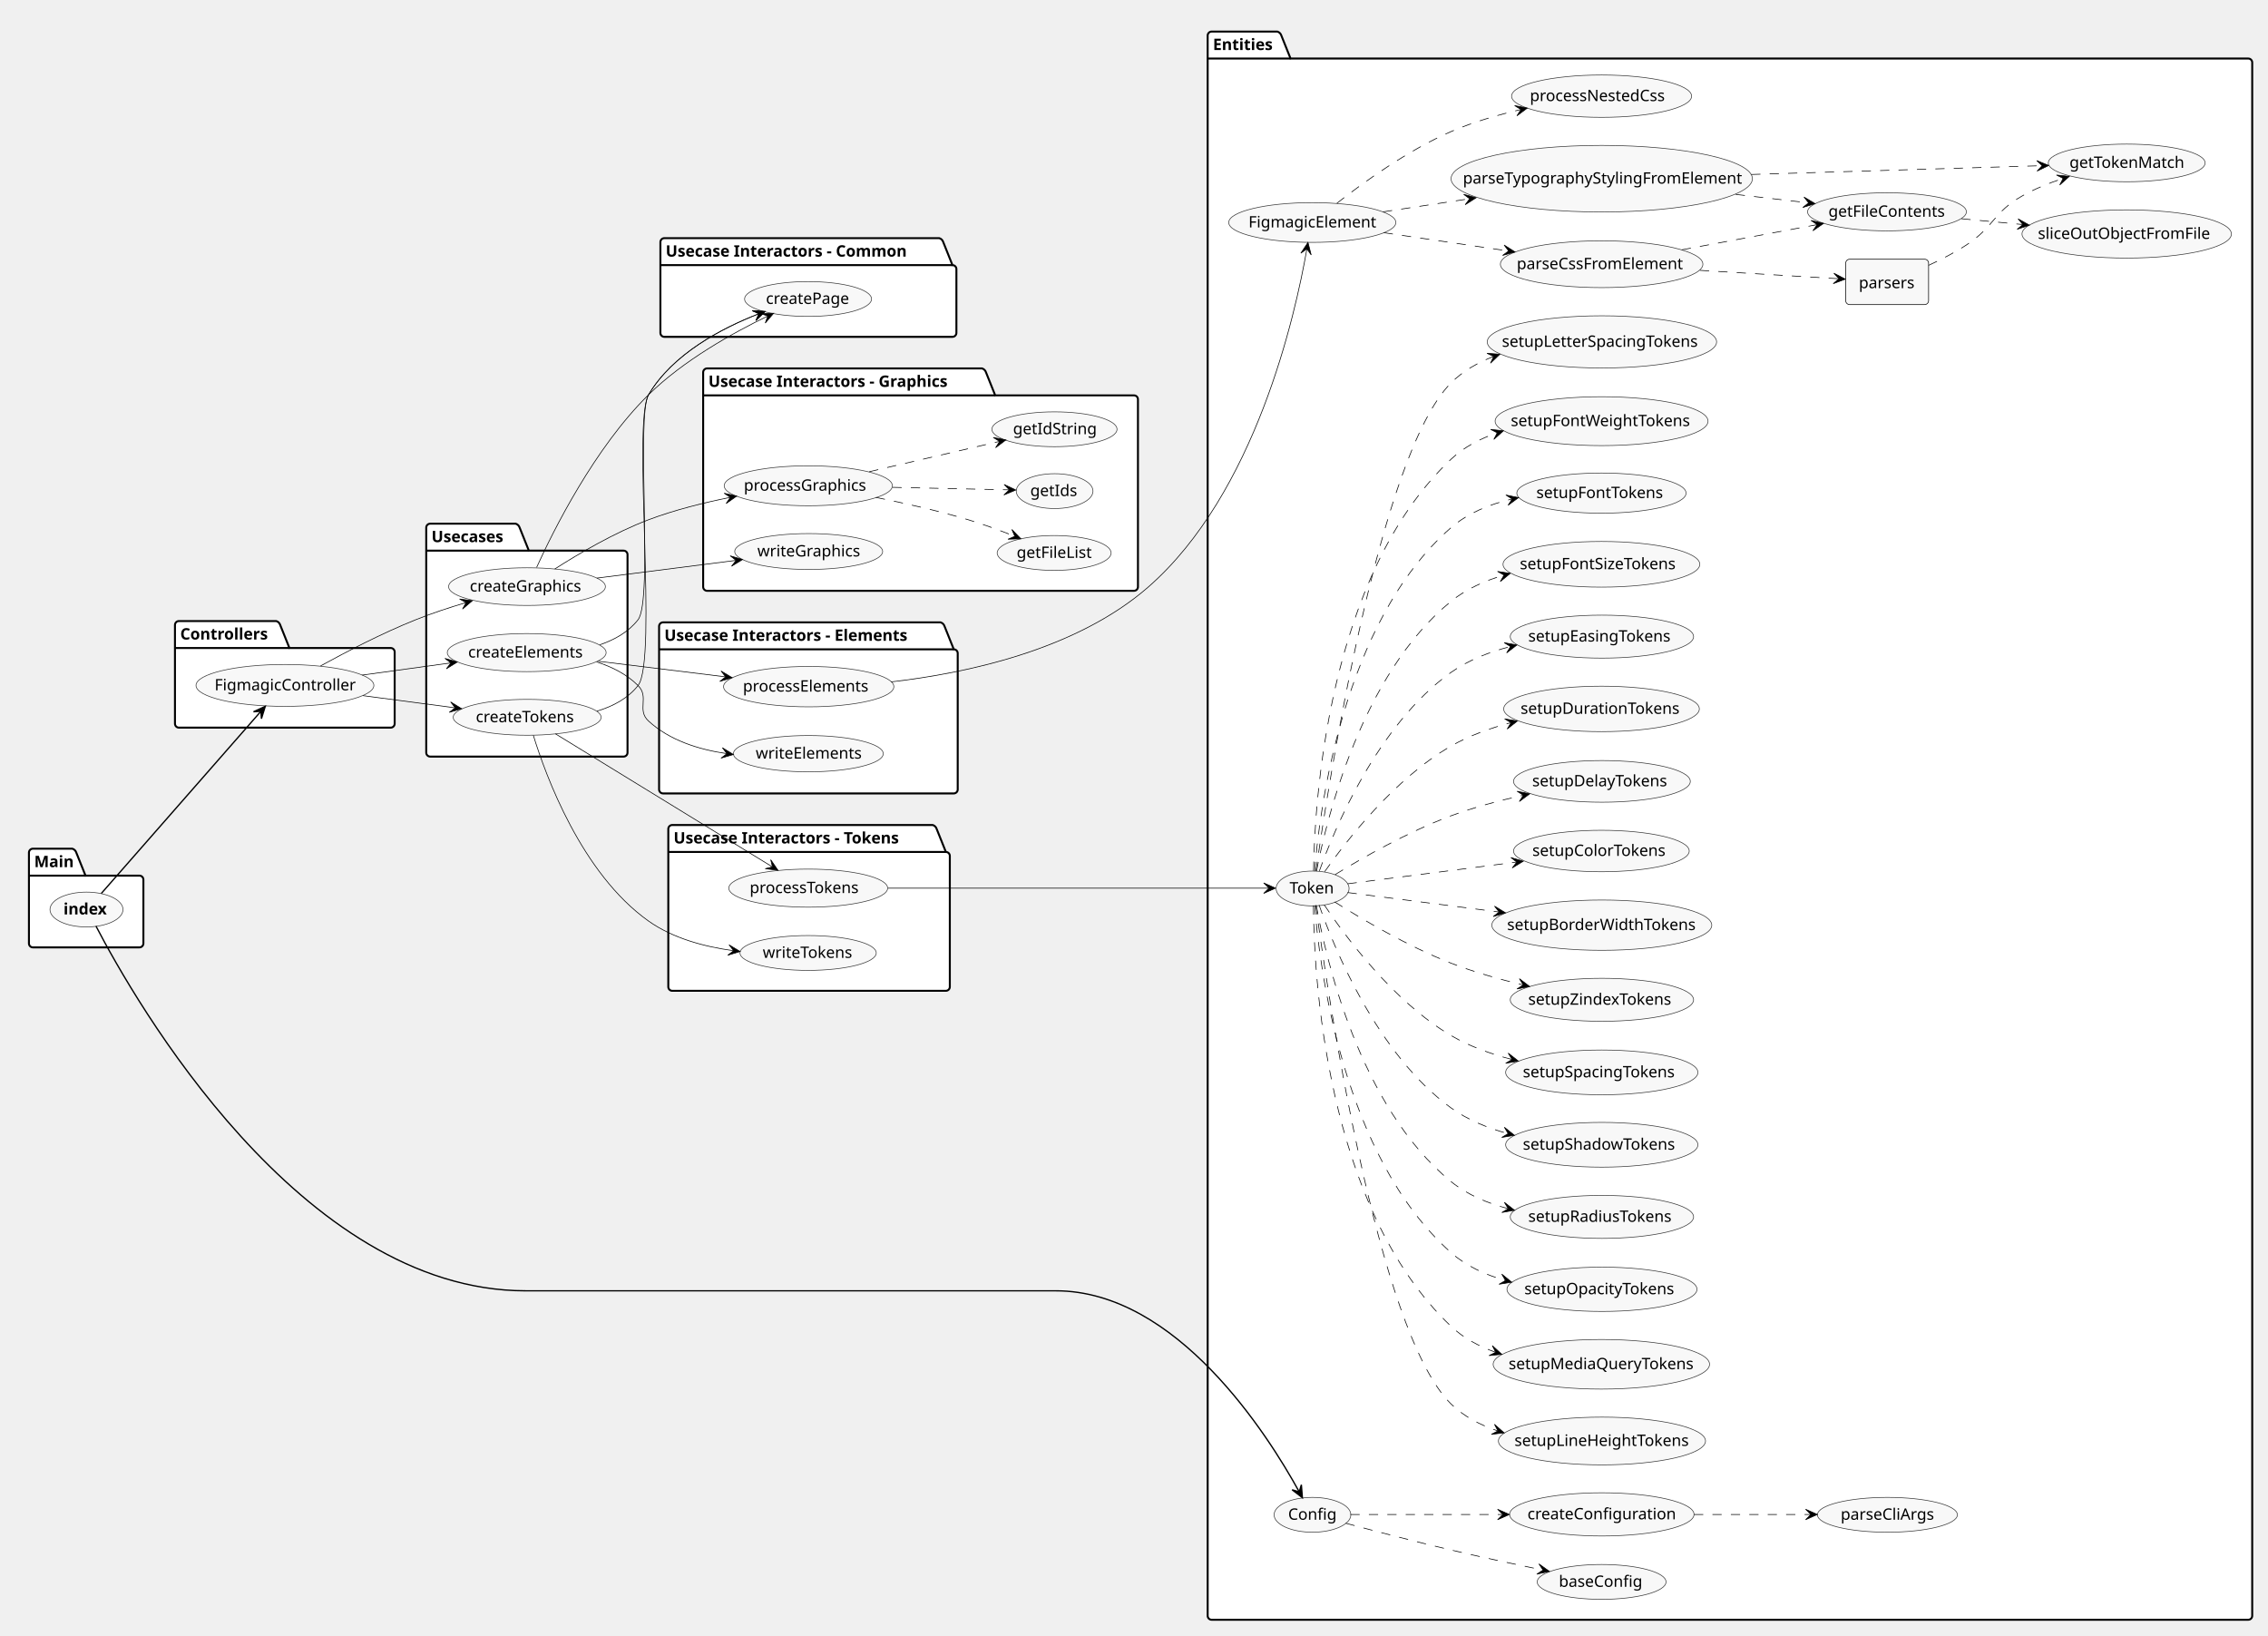
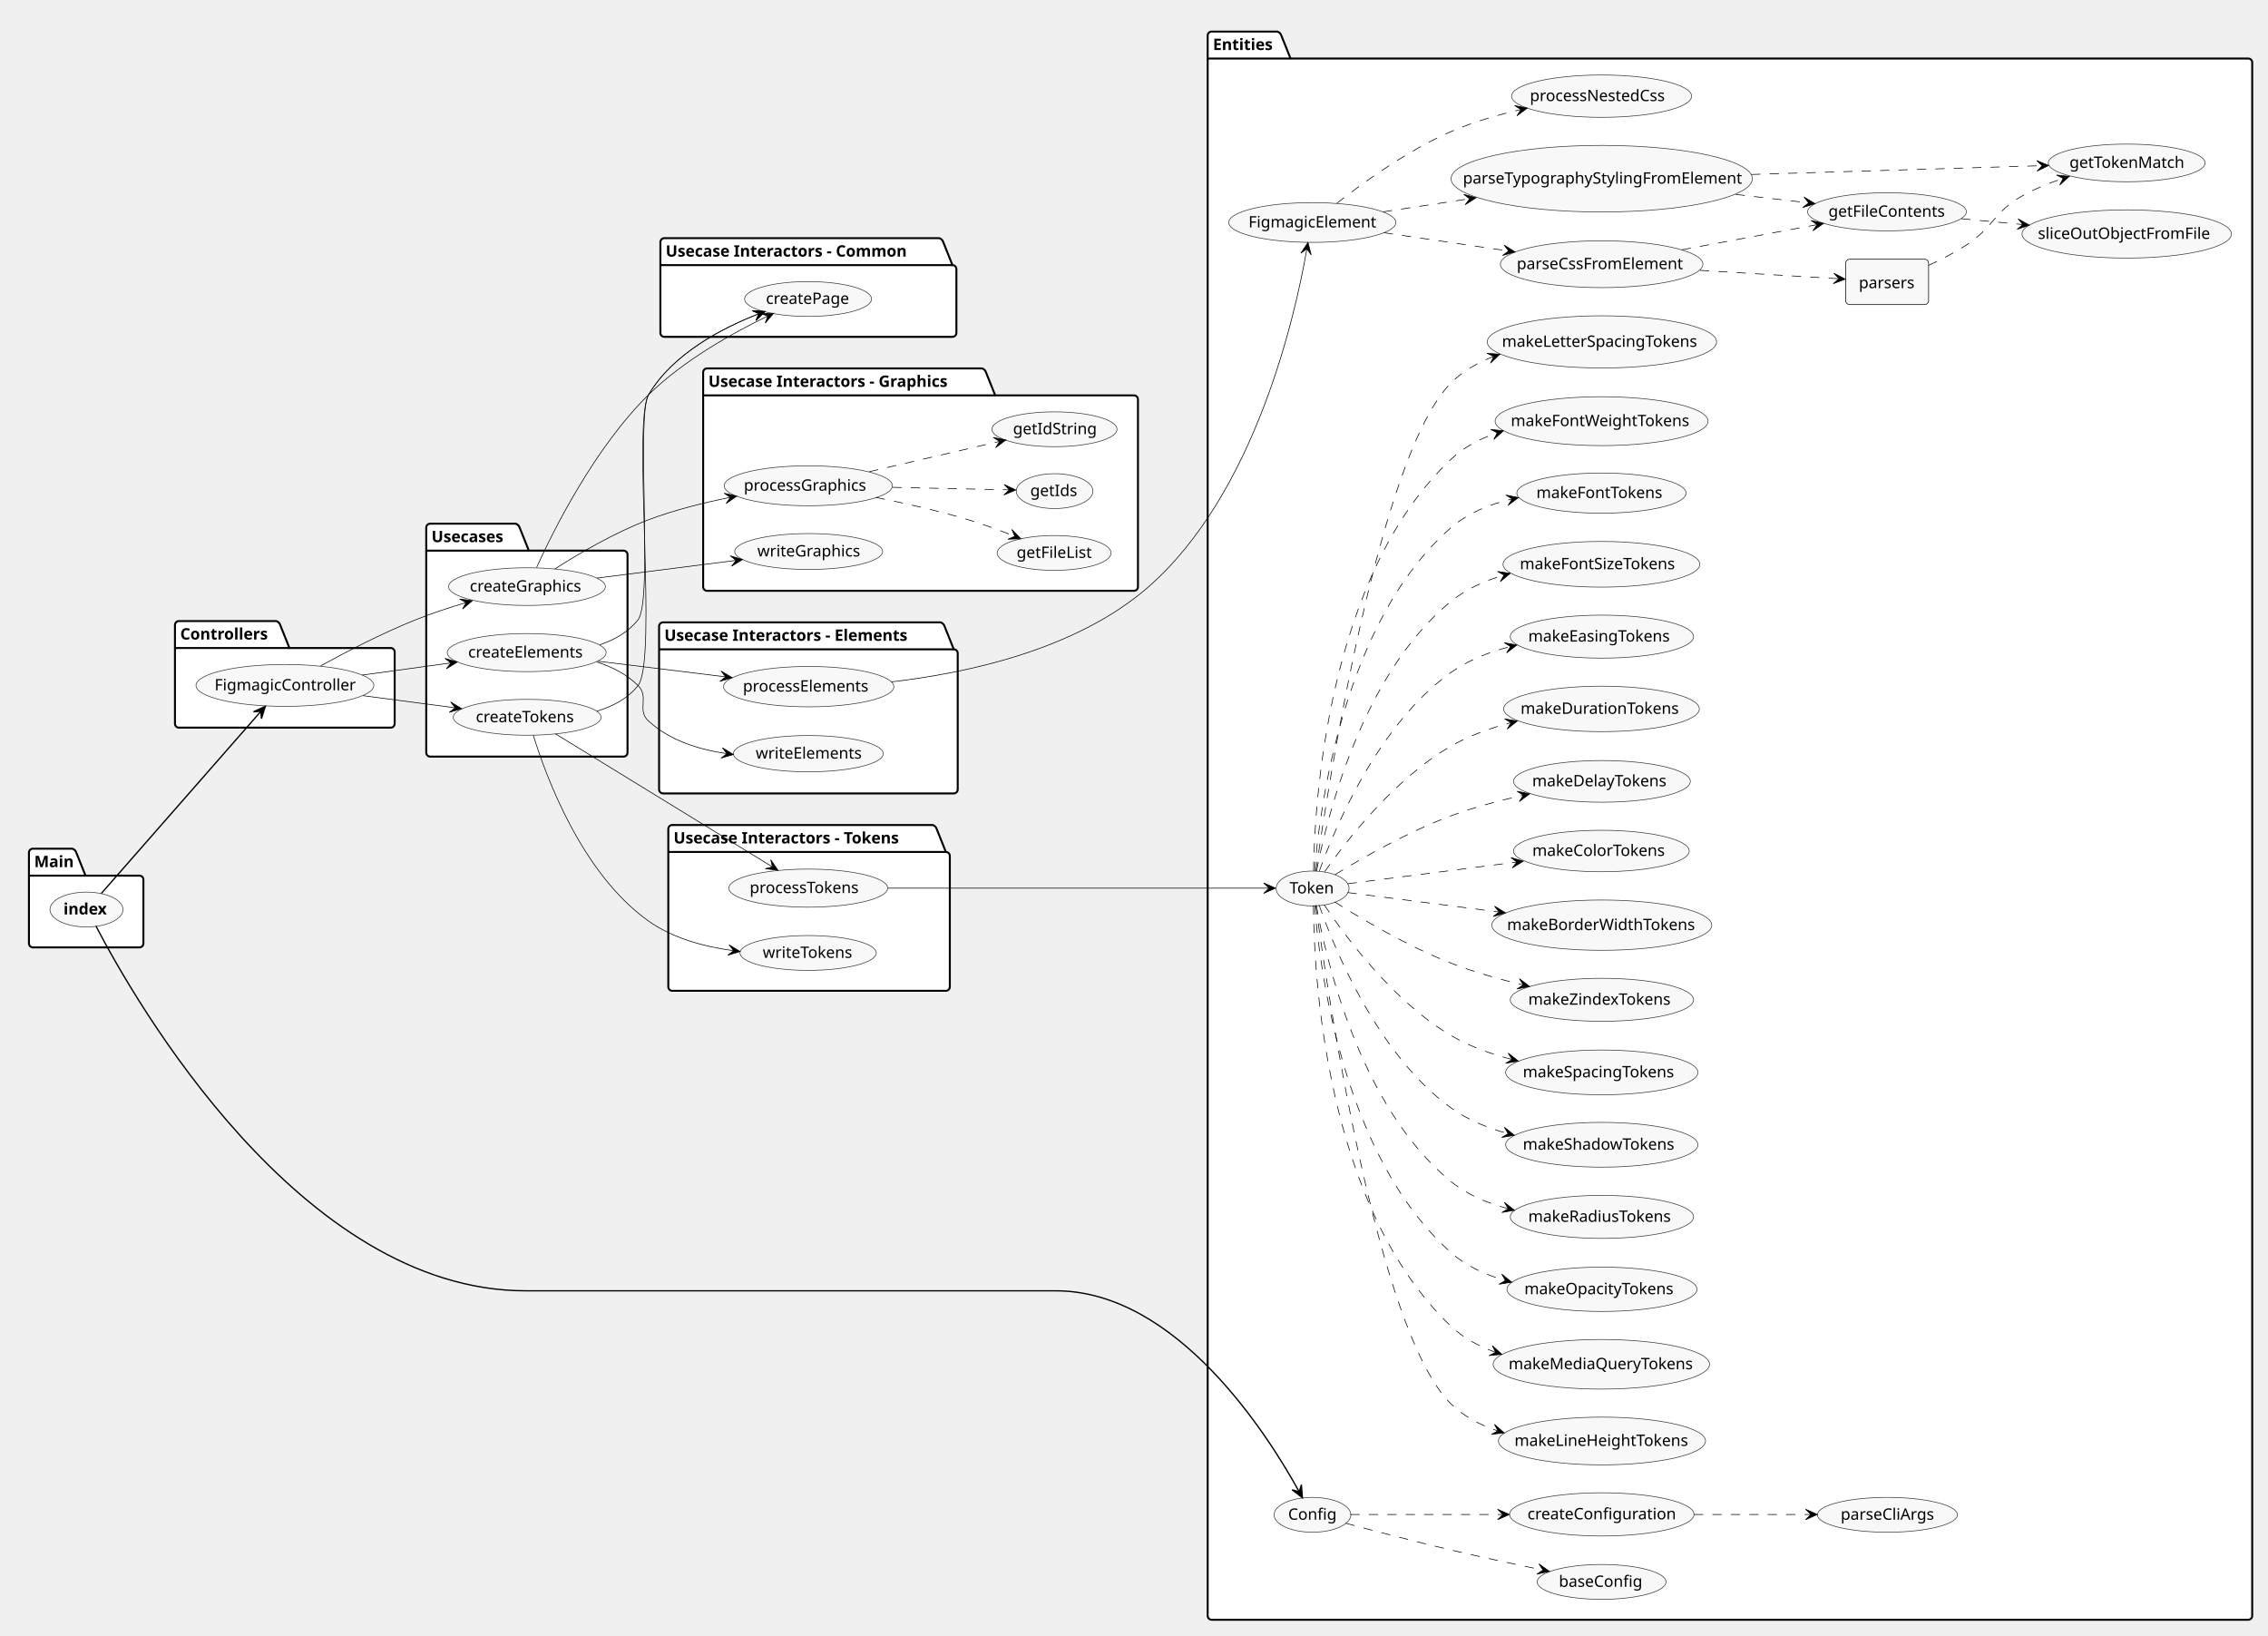
<svg xmlns="http://www.w3.org/2000/svg" contentScriptType="application/ecmascript" contentStyleType="text/css" height="1243px" preserveAspectRatio="none" style="width:1724px;height:1243px;" version="1.1" viewBox="0 0 1724 1243" width="1724px" zoomAndPan="magnify">
  <defs />
  <g>
    <path d="M25,645 L55,645 A4.5,4.5 0 0 1 58,648 L65,665.484 L106,665.484 A3,3 0 0 1 109,668.484 L109,717 A3,3 0 0 1 106,720 L25,720 A3,3 0 0 1 22,717 L22,648 A3,3 0 0 1 25,645 " fill="#FFFFFF" style="stroke: #000000; stroke-width: 1.5;" />
    <line style="stroke: #000000; stroke-width: 1.5;" x1="22" x2="65" y1="665.484" y2="665.484" />
    <text fill="#000000" font-family="Tahoma, sans-serif" font-size="12" font-weight="bold" lengthAdjust="spacingAndGlyphs" textLength="30" x="26" y="659.006">Main</text>
    <path d="M136,472 L210,472 A4.5,4.5 0 0 1 213,475 L220,492.484 L297,492.484 A3,3 0 0 1 300,495.484 L300,550 A3,3 0 0 1 297,553 L136,553 A3,3 0 0 1 133,550 L133,475 A3,3 0 0 1 136,472 " fill="#FFFFFF" style="stroke: #000000; stroke-width: 1.5;" />
    <line style="stroke: #000000; stroke-width: 1.5;" x1="133" x2="220" y1="492.484" y2="492.484" />
    <text fill="#000000" font-family="Tahoma, sans-serif" font-size="12" font-weight="bold" lengthAdjust="spacingAndGlyphs" textLength="74" x="137" y="486.006">Controllers</text>
    <path d="M327,398 L392,398 A4.5,4.5 0 0 1 395,401 L402,418.484 L474,418.484 A3,3 0 0 1 477,421.484 L477,572 A3,3 0 0 1 474,575 L327,575 A3,3 0 0 1 324,572 L324,401 A3,3 0 0 1 327,398 " fill="#FFFFFF" style="stroke: #000000; stroke-width: 1.5;" />
    <line style="stroke: #000000; stroke-width: 1.5;" x1="324" x2="402" y1="418.484" y2="418.484" />
    <text fill="#000000" font-family="Tahoma, sans-serif" font-size="12" font-weight="bold" lengthAdjust="spacingAndGlyphs" textLength="65" x="328" y="412.006">Usecases</text>
    <path d="M505,181 L714,181 A4.5,4.5 0 0 1 717,184 L724,201.484 L724,201.484 A3,3 0 0 1 727,204.484 L727,253 A3,3 0 0 1 724,256 L505,256 A3,3 0 0 1 502,253 L502,184 A3,3 0 0 1 505,181 " fill="#FFFFFF" style="stroke: #000000; stroke-width: 1.5;" />
    <line style="stroke: #000000; stroke-width: 1.5;" x1="502" x2="724" y1="201.484" y2="201.484" />
    <text fill="#000000" font-family="Tahoma, sans-serif" font-size="12" font-weight="bold" lengthAdjust="spacingAndGlyphs" textLength="209" x="506" y="195.006">Usecase Interactors - Common</text>
    <path d="M504,473 L715,473 A4.5,4.5 0 0 1 718,476 L725,493.484 L725,493.484 A3,3 0 0 1 728,496.484 L728,600 A3,3 0 0 1 725,603 L504,603 A3,3 0 0 1 501,600 L501,476 A3,3 0 0 1 504,473 " fill="#FFFFFF" style="stroke: #000000; stroke-width: 1.5;" />
    <line style="stroke: #000000; stroke-width: 1.5;" x1="501" x2="725" y1="493.484" y2="493.484" />
    <text fill="#000000" font-family="Tahoma, sans-serif" font-size="12" font-weight="bold" lengthAdjust="spacingAndGlyphs" textLength="211" x="505" y="487.006">Usecase Interactors - Elements</text>
    <path d="M537.5,280 L746.5,280 A4.5,4.5 0 0 1 749.5,283 L756.5,300.484 L862,300.484 A3,3 0 0 1 865,303.484 L865,446 A3,3 0 0 1 862,449 L537.5,449 A3,3 0 0 1 534.5,446 L534.5,283 A3,3 0 0 1 537.5,280 " fill="#FFFFFF" style="stroke: #000000; stroke-width: 1.5;" />
    <line style="stroke: #000000; stroke-width: 1.5;" x1="534.5" x2="756.5" y1="300.484" y2="300.484" />
    <text fill="#000000" font-family="Tahoma, sans-serif" font-size="12" font-weight="bold" lengthAdjust="spacingAndGlyphs" textLength="209" x="538.5" y="294.006">Usecase Interactors - Graphics</text>
    <path d="M511,627 L709,627 A4.5,4.5 0 0 1 712,630 L719,647.484 L719,647.484 A3,3 0 0 1 722,650.484 L722,750 A3,3 0 0 1 719,753 L511,753 A3,3 0 0 1 508,750 L508,630 A3,3 0 0 1 511,627 " fill="#FFFFFF" style="stroke: #000000; stroke-width: 1.5;" />
    <line style="stroke: #000000; stroke-width: 1.5;" x1="508" x2="719" y1="647.484" y2="647.484" />
    <text fill="#000000" font-family="Tahoma, sans-serif" font-size="12" font-weight="bold" lengthAdjust="spacingAndGlyphs" textLength="198" x="512" y="641.006">Usecase Interactors - Tokens</text>
    <path d="M921,24 L971,24 A4.5,4.5 0 0 1 974,27 L981,44.484 L1709,44.484 A3,3 0 0 1 1712,47.484 L1712,1228 A3,3 0 0 1 1709,1231 L921,1231 A3,3 0 0 1 918,1228 L918,27 A3,3 0 0 1 921,24 " fill="#FFFFFF" style="stroke: #000000; stroke-width: 1.5;" />
    <line style="stroke: #000000; stroke-width: 1.5;" x1="918" x2="981" y1="44.484" y2="44.484" />
    <text fill="#000000" font-family="Tahoma, sans-serif" font-size="12" font-weight="bold" lengthAdjust="spacingAndGlyphs" textLength="50" x="922" y="38.006">Entities</text>
    <ellipse cx="65.749" cy="691.242" fill="#F8F8F8" rx="27.749" ry="13.242" style="stroke: #383838; stroke-width: 0.5;" />
    <text fill="#000000" font-family="Tahoma, sans-serif" font-size="12" font-weight="bold" lengthAdjust="spacingAndGlyphs" textLength="35" x="48.249" y="694.984">index</text>
    <ellipse cx="216.602" cy="520.92" fill="#F8F8F8" rx="67.603" ry="15.921" style="stroke: #383838; stroke-width: 0.5;" />
    <text fill="#000000" font-family="Tahoma, sans-serif" font-size="12" lengthAdjust="spacingAndGlyphs" textLength="107" x="163.102" y="524.663">FigmagicController</text>
    <ellipse cx="400.371" cy="495.974" fill="#F8F8F8" rx="60.371" ry="14.474" style="stroke: #383838; stroke-width: 0.5;" />
    <text fill="#000000" font-family="Tahoma, sans-serif" font-size="12" lengthAdjust="spacingAndGlyphs" textLength="89" x="355.871" y="499.716">createElements</text>
    <ellipse cx="400.599" cy="445.82" fill="#F8F8F8" rx="59.599" ry="14.32" style="stroke: #383838; stroke-width: 0.5;" />
    <text fill="#000000" font-family="Tahoma, sans-serif" font-size="12" lengthAdjust="spacingAndGlyphs" textLength="87" x="357.099" y="449.562">createGraphics</text>
    <ellipse cx="400.719" cy="545.144" fill="#F8F8F8" rx="56.219" ry="13.644" style="stroke: #383838; stroke-width: 0.5;" />
    <text fill="#000000" font-family="Tahoma, sans-serif" font-size="12" lengthAdjust="spacingAndGlyphs" textLength="78" x="361.719" y="548.886">createTokens</text>
    <ellipse cx="614.255" cy="227.242" fill="#F8F8F8" rx="48.255" ry="13.242" style="stroke: #383838; stroke-width: 0.5;" />
    <text fill="#000000" font-family="Tahoma, sans-serif" font-size="12" lengthAdjust="spacingAndGlyphs" textLength="64" x="582.255" y="230.984">createPage</text>
    <ellipse cx="614.735" cy="521.847" fill="#F8F8F8" rx="64.735" ry="15.347" style="stroke: #383838; stroke-width: 0.5;" />
    <text fill="#000000" font-family="Tahoma, sans-serif" font-size="12" lengthAdjust="spacingAndGlyphs" textLength="100" x="564.735" y="525.589">processElements</text>
    <ellipse cx="614.456" cy="572.791" fill="#F8F8F8" rx="56.956" ry="13.791" style="stroke: #383838; stroke-width: 0.5;" />
    <text fill="#000000" font-family="Tahoma, sans-serif" font-size="12" lengthAdjust="spacingAndGlyphs" textLength="80" x="574.456" y="576.533">writeElements</text>
    <ellipse cx="801.305" cy="420.242" fill="#F8F8F8" rx="43.305" ry="13.242" style="stroke: #383838; stroke-width: 0.5;" />
    <text fill="#000000" font-family="Tahoma, sans-serif" font-size="12" lengthAdjust="spacingAndGlyphs" textLength="57" x="772.805" y="423.984">getFileList</text>
    <ellipse cx="801.663" cy="373.242" fill="#F8F8F8" rx="29.163" ry="13.242" style="stroke: #383838; stroke-width: 0.5;" />
    <text fill="#000000" font-family="Tahoma, sans-serif" font-size="12" lengthAdjust="spacingAndGlyphs" textLength="37" x="783.163" y="376.984">getIds</text>
    <ellipse cx="801.548" cy="326.242" fill="#F8F8F8" rx="47.548" ry="13.242" style="stroke: #383838; stroke-width: 0.5;" />
    <text fill="#000000" font-family="Tahoma, sans-serif" font-size="12" lengthAdjust="spacingAndGlyphs" textLength="63" x="770.048" y="329.984">getIdString</text>
    <ellipse cx="614.428" cy="369.186" fill="#F8F8F8" rx="63.928" ry="15.186" style="stroke: #383838; stroke-width: 0.5;" />
    <text fill="#000000" font-family="Tahoma, sans-serif" font-size="12" lengthAdjust="spacingAndGlyphs" textLength="98" x="565.428" y="372.928">processGraphics</text>
    <ellipse cx="614.719" cy="419.144" fill="#F8F8F8" rx="56.219" ry="13.644" style="stroke: #383838; stroke-width: 0.5;" />
    <text fill="#000000" font-family="Tahoma, sans-serif" font-size="12" lengthAdjust="spacingAndGlyphs" textLength="78" x="575.719" y="422.886">writeGraphics</text>
    <ellipse cx="614.371" cy="674.974" fill="#F8F8F8" rx="60.371" ry="14.474" style="stroke: #383838; stroke-width: 0.5;" />
    <text fill="#000000" font-family="Tahoma, sans-serif" font-size="12" lengthAdjust="spacingAndGlyphs" textLength="89" x="569.871" y="678.716">processTokens</text>
    <ellipse cx="614.29" cy="724.242" fill="#F8F8F8" rx="51.79" ry="13.242" style="stroke: #383838; stroke-width: 0.5;" />
    <text fill="#000000" font-family="Tahoma, sans-serif" font-size="12" lengthAdjust="spacingAndGlyphs" textLength="69" x="579.79" y="727.984">writeTokens</text>
    <ellipse cx="1217.462" cy="1202.242" fill="#F8F8F8" rx="48.962" ry="13.242" style="stroke: #383838; stroke-width: 0.5;" />
    <text fill="#000000" font-family="Tahoma, sans-serif" font-size="12" lengthAdjust="spacingAndGlyphs" textLength="65" x="1184.962" y="1205.984">baseConfig</text>
    <ellipse cx="997.663" cy="1151.242" fill="#F8F8F8" rx="29.163" ry="13.242" style="stroke: #383838; stroke-width: 0.5;" />
    <text fill="#000000" font-family="Tahoma, sans-serif" font-size="12" lengthAdjust="spacingAndGlyphs" textLength="37" x="979.163" y="1154.984">Config</text>
    <ellipse cx="1217.608" cy="1150.922" fill="#F8F8F8" rx="70.108" ry="16.422" style="stroke: #383838; stroke-width: 0.5;" />
    <text fill="#000000" font-family="Tahoma, sans-serif" font-size="12" lengthAdjust="spacingAndGlyphs" textLength="113" x="1161.108" y="1154.664">createConfiguration</text>
    <ellipse cx="997.527" cy="169.105" fill="#F8F8F8" rx="63.527" ry="15.105" style="stroke: #383838; stroke-width: 0.5;" />
    <text fill="#000000" font-family="Tahoma, sans-serif" font-size="12" lengthAdjust="spacingAndGlyphs" textLength="97" x="949.027" y="172.847">FigmagicElement</text>
    <ellipse cx="1434.371" cy="160.974" fill="#F8F8F8" rx="60.371" ry="14.474" style="stroke: #383838; stroke-width: 0.5;" />
    <text fill="#000000" font-family="Tahoma, sans-serif" font-size="12" lengthAdjust="spacingAndGlyphs" textLength="89" x="1389.871" y="164.716">getFileContents</text>
    <ellipse cx="1616.599" cy="123.82" fill="#F8F8F8" rx="59.599" ry="14.32" style="stroke: #383838; stroke-width: 0.5;" />
    <text fill="#000000" font-family="Tahoma, sans-serif" font-size="12" lengthAdjust="spacingAndGlyphs" textLength="87" x="1573.099" y="127.562">getTokenMatch</text>
    <ellipse cx="1434.705" cy="1151.242" fill="#F8F8F8" rx="53.205" ry="13.242" style="stroke: #383838; stroke-width: 0.5;" />
    <text fill="#000000" font-family="Tahoma, sans-serif" font-size="12" lengthAdjust="spacingAndGlyphs" textLength="71" x="1399.205" y="1154.984">parseCliArgs</text>
    <ellipse cx="1217.469" cy="200.794" fill="#F8F8F8" rx="76.969" ry="17.794" style="stroke: #383838; stroke-width: 0.5;" />
    <text fill="#000000" font-family="Tahoma, sans-serif" font-size="12" lengthAdjust="spacingAndGlyphs" textLength="129" x="1152.969" y="204.536">parseCssFromElement</text>
    <rect fill="#F8F8F8" height="34.484" rx="3" ry="3" style="stroke: #000000; stroke-width: 0.5;" width="63" x="1403" y="197" />
    <text fill="#000000" font-family="Tahoma, sans-serif" font-size="12" lengthAdjust="spacingAndGlyphs" textLength="43" x="1413" y="219.006">parsers</text>
    <ellipse cx="1217.541" cy="135.808" fill="#F8F8F8" rx="114.541" ry="25.308" style="stroke: #383838; stroke-width: 0.5;" />
    <text fill="#000000" font-family="Tahoma, sans-serif" font-size="12" lengthAdjust="spacingAndGlyphs" textLength="211" x="1112.041" y="139.55">parseTypographyStylingFromElement</text>
    <ellipse cx="1217.433" cy="73.087" fill="#F8F8F8" rx="68.433" ry="16.087" style="stroke: #383838; stroke-width: 0.5;" />
    <text fill="#000000" font-family="Tahoma, sans-serif" font-size="12" lengthAdjust="spacingAndGlyphs" textLength="109" x="1162.933" y="76.829">processNestedCss</text>
    <ellipse cx="1217.593" cy="703.119" fill="#F8F8F8" rx="83.593" ry="19.119" style="stroke: #383838; stroke-width: 0.5;" />
-     <text fill="#000000" font-family="Tahoma, sans-serif" font-size="12" lengthAdjust="spacingAndGlyphs" textLength="144" x="1145.593" y="706.861">setupBorderWidthTokens</text>
+     <text fill="#000000" font-family="Tahoma, sans-serif" font-size="12" lengthAdjust="spacingAndGlyphs" textLength="144" x="1145.593" y="706.861">makeBorderWidthTokens</text>
    <ellipse cx="1217.277" cy="646.755" fill="#F8F8F8" rx="66.777" ry="15.755" style="stroke: #383838; stroke-width: 0.5;" />
-     <text fill="#000000" font-family="Tahoma, sans-serif" font-size="12" lengthAdjust="spacingAndGlyphs" textLength="105" x="1164.777" y="650.498">setupColorTokens</text>
+     <text fill="#000000" font-family="Tahoma, sans-serif" font-size="12" lengthAdjust="spacingAndGlyphs" textLength="105" x="1164.777" y="650.498">makeColorTokens</text>
    <ellipse cx="1217.689" cy="593.838" fill="#F8F8F8" rx="67.189" ry="15.838" style="stroke: #383838; stroke-width: 0.5;" />
-     <text fill="#000000" font-family="Tahoma, sans-serif" font-size="12" lengthAdjust="spacingAndGlyphs" textLength="106" x="1164.689" y="597.58">setupDelayTokens</text>
+     <text fill="#000000" font-family="Tahoma, sans-serif" font-size="12" lengthAdjust="spacingAndGlyphs" textLength="106" x="1164.689" y="597.58">makeDelayTokens</text>
    <ellipse cx="1217.369" cy="538.774" fill="#F8F8F8" rx="74.369" ry="17.274" style="stroke: #383838; stroke-width: 0.5;" />
-     <text fill="#000000" font-family="Tahoma, sans-serif" font-size="12" lengthAdjust="spacingAndGlyphs" textLength="123" x="1155.869" y="542.516">setupDurationTokens</text>
+     <text fill="#000000" font-family="Tahoma, sans-serif" font-size="12" lengthAdjust="spacingAndGlyphs" textLength="123" x="1155.869" y="542.516">makeDurationTokens</text>
    <ellipse cx="1217.688" cy="483.837" fill="#F8F8F8" rx="69.688" ry="16.337" style="stroke: #383838; stroke-width: 0.5;" />
-     <text fill="#000000" font-family="Tahoma, sans-serif" font-size="12" lengthAdjust="spacingAndGlyphs" textLength="112" x="1161.688" y="487.58">setupEasingTokens</text>
+     <text fill="#000000" font-family="Tahoma, sans-serif" font-size="12" lengthAdjust="spacingAndGlyphs" textLength="112" x="1161.688" y="487.58">makeEasingTokens</text>
    <ellipse cx="1217.3" cy="428.86" fill="#F8F8F8" rx="74.8" ry="17.36" style="stroke: #383838; stroke-width: 0.5;" />
-     <text fill="#000000" font-family="Tahoma, sans-serif" font-size="12" lengthAdjust="spacingAndGlyphs" textLength="124" x="1155.3" y="432.602">setupFontSizeTokens</text>
+     <text fill="#000000" font-family="Tahoma, sans-serif" font-size="12" lengthAdjust="spacingAndGlyphs" textLength="124" x="1155.3" y="432.602">makeFontSizeTokens</text>
    <ellipse cx="1217.331" cy="374.766" fill="#F8F8F8" rx="64.331" ry="15.266" style="stroke: #383838; stroke-width: 0.5;" />
-     <text fill="#000000" font-family="Tahoma, sans-serif" font-size="12" lengthAdjust="spacingAndGlyphs" textLength="99" x="1167.831" y="378.508">setupFontTokens</text>
+     <text fill="#000000" font-family="Tahoma, sans-serif" font-size="12" lengthAdjust="spacingAndGlyphs" textLength="99" x="1167.831" y="378.508">makeFontTokens</text>
    <ellipse cx="1217.425" cy="320.085" fill="#F8F8F8" rx="80.924" ry="18.585" style="stroke: #383838; stroke-width: 0.5;" />
-     <text fill="#000000" font-family="Tahoma, sans-serif" font-size="12" lengthAdjust="spacingAndGlyphs" textLength="138" x="1148.425" y="323.827">setupFontWeightTokens</text>
+     <text fill="#000000" font-family="Tahoma, sans-serif" font-size="12" lengthAdjust="spacingAndGlyphs" textLength="138" x="1148.425" y="323.827">makeFontWeightTokens</text>
    <ellipse cx="1217.686" cy="259.837" fill="#F8F8F8" rx="87.186" ry="19.837" style="stroke: #383838; stroke-width: 0.5;" />
-     <text fill="#000000" font-family="Tahoma, sans-serif" font-size="12" lengthAdjust="spacingAndGlyphs" textLength="152" x="1141.686" y="263.579">setupLetterSpacingTokens</text>
+     <text fill="#000000" font-family="Tahoma, sans-serif" font-size="12" lengthAdjust="spacingAndGlyphs" textLength="152" x="1141.686" y="263.579">makeLetterSpacingTokens</text>
    <ellipse cx="1217.72" cy="1095.144" fill="#F8F8F8" rx="78.72" ry="18.144" style="stroke: #383838; stroke-width: 0.5;" />
-     <text fill="#000000" font-family="Tahoma, sans-serif" font-size="12" lengthAdjust="spacingAndGlyphs" textLength="133" x="1151.22" y="1098.886">setupLineHeightTokens</text>
+     <text fill="#000000" font-family="Tahoma, sans-serif" font-size="12" lengthAdjust="spacingAndGlyphs" textLength="133" x="1151.22" y="1098.886">makeLineHeightTokens</text>
    <ellipse cx="1217.256" cy="1036.851" fill="#F8F8F8" rx="82.256" ry="18.851" style="stroke: #383838; stroke-width: 0.5;" />
-     <text fill="#000000" font-family="Tahoma, sans-serif" font-size="12" lengthAdjust="spacingAndGlyphs" textLength="141" x="1146.756" y="1040.593">setupMediaQueryTokens</text>
+     <text fill="#000000" font-family="Tahoma, sans-serif" font-size="12" lengthAdjust="spacingAndGlyphs" textLength="141" x="1146.756" y="1040.593">makeMediaQueryTokens</text>
    <ellipse cx="1217.726" cy="979.845" fill="#F8F8F8" rx="72.226" ry="16.845" style="stroke: #383838; stroke-width: 0.5;" />
-     <text fill="#000000" font-family="Tahoma, sans-serif" font-size="12" lengthAdjust="spacingAndGlyphs" textLength="118" x="1158.726" y="983.587">setupOpacityTokens</text>
+     <text fill="#000000" font-family="Tahoma, sans-serif" font-size="12" lengthAdjust="spacingAndGlyphs" textLength="118" x="1158.726" y="983.587">makeOpacityTokens</text>
    <ellipse cx="1217.688" cy="924.837" fill="#F8F8F8" rx="69.688" ry="16.337" style="stroke: #383838; stroke-width: 0.5;" />
-     <text fill="#000000" font-family="Tahoma, sans-serif" font-size="12" lengthAdjust="spacingAndGlyphs" textLength="112" x="1161.688" y="928.58">setupRadiusTokens</text>
+     <text fill="#000000" font-family="Tahoma, sans-serif" font-size="12" lengthAdjust="spacingAndGlyphs" textLength="112" x="1161.688" y="928.58">makeRadiusTokens</text>
    <ellipse cx="1217.58" cy="870.016" fill="#F8F8F8" rx="73.08" ry="17.016" style="stroke: #383838; stroke-width: 0.5;" />
-     <text fill="#000000" font-family="Tahoma, sans-serif" font-size="12" lengthAdjust="spacingAndGlyphs" textLength="120" x="1157.58" y="873.758">setupShadowTokens</text>
+     <text fill="#000000" font-family="Tahoma, sans-serif" font-size="12" lengthAdjust="spacingAndGlyphs" textLength="120" x="1157.58" y="873.758">makeShadowTokens</text>
    <ellipse cx="1217.58" cy="815.016" fill="#F8F8F8" rx="73.08" ry="17.016" style="stroke: #383838; stroke-width: 0.5;" />
-     <text fill="#000000" font-family="Tahoma, sans-serif" font-size="12" lengthAdjust="spacingAndGlyphs" textLength="120" x="1157.58" y="818.758">setupSpacingTokens</text>
+     <text fill="#000000" font-family="Tahoma, sans-serif" font-size="12" lengthAdjust="spacingAndGlyphs" textLength="120" x="1157.58" y="818.758">makeSpacingTokens</text>
    <ellipse cx="1217.688" cy="759.837" fill="#F8F8F8" rx="69.688" ry="16.337" style="stroke: #383838; stroke-width: 0.5;" />
-     <text fill="#000000" font-family="Tahoma, sans-serif" font-size="12" lengthAdjust="spacingAndGlyphs" textLength="112" x="1161.688" y="763.58">setupZindexTokens</text>
+     <text fill="#000000" font-family="Tahoma, sans-serif" font-size="12" lengthAdjust="spacingAndGlyphs" textLength="112" x="1161.688" y="763.58">makeZindexTokens</text>
    <ellipse cx="1616.6" cy="177.82" fill="#F8F8F8" rx="79.6" ry="18.32" style="stroke: #383838; stroke-width: 0.5;" />
    <text fill="#000000" font-family="Tahoma, sans-serif" font-size="12" lengthAdjust="spacingAndGlyphs" textLength="135" x="1549.1" y="181.562">sliceOutObjectFromFile</text>
    <ellipse cx="997.749" cy="675.242" fill="#F8F8F8" rx="27.749" ry="13.242" style="stroke: #383838; stroke-width: 0.5;" />
    <text fill="#000000" font-family="Tahoma, sans-serif" font-size="12" lengthAdjust="spacingAndGlyphs" textLength="35" x="980.249" y="678.984">Token</text>
    <path d="M1022.92,1157.637 C1044.05,1163.301 1075.45,1171.533 1103,1178 C1125.96,1183.391 1151.67,1188.873 1172.8,1193.233 " fill="none" id="Config-&gt;baseConfig" style="stroke: #000000; stroke-width: 0.5; stroke-dasharray: 7.0,7.0;" />
    <polygon fill="#000000" points="1177.79,1194.26,1169.788,1188.518,1172.894,1193.246,1168.166,1196.351,1177.79,1194.26" style="stroke: #000000; stroke-width: 0.5;" />
    <path d="M1026.55,1151 C1055.61,1151 1102.24,1151 1142.03,1151 " fill="none" id="Config-&gt;createConfiguration" style="stroke: #000000; stroke-width: 0.5; stroke-dasharray: 7.0,7.0;" />
    <polygon fill="#000000" points="1147.35,1151,1138.35,1147,1142.35,1151,1138.35,1155,1147.35,1151" style="stroke: #000000; stroke-width: 0.5;" />
    <path d="M1287.71,1151 C1316.37,1151 1349.21,1151 1376.45,1151 " fill="none" id="createConfiguration-&gt;parseCliArgs" style="stroke: #000000; stroke-width: 0.5; stroke-dasharray: 7.0,7.0;" />
    <polygon fill="#000000" points="1381.47,1151,1372.47,1147,1376.47,1151,1372.47,1155,1381.47,1151" style="stroke: #000000; stroke-width: 0.5;" />
    <path d="M455.928,490.037 C467.142,486.254 477.732,480.3 485,471 C496.712,456.013 483.279,316.349 493,300 C511.435,268.996 548.617,249.488 576.83,238.52 " fill="none" id="createElements-&gt;createPage" style="stroke: #000000; stroke-width: 0.5;" />
    <polygon fill="#000000" points="581.631,236.7,571.798,236.151,576.956,238.473,574.634,243.631,581.631,236.7" style="stroke: #000000; stroke-width: 0.5;" />
    <path d="M454.723,502.527 C484.057,506.125 520.631,510.61 551.281,514.369 " fill="none" id="createElements-&gt;processElements" style="stroke: #000000; stroke-width: 0.5;" />
    <polygon fill="#000000" points="556.538,515.014,548.092,509.948,551.575,514.405,547.118,517.889,556.538,515.014" style="stroke: #000000; stroke-width: 0.5;" />
    <path d="M453.513,503.046 C465.092,506.772 476.452,512.428 485,521 C493.837,529.863 483.788,539.527 493,548 C509.014,562.73 531.355,569.697 552.456,572.746 " fill="none" id="createElements-&gt;writeElements" style="stroke: #000000; stroke-width: 0.5;" />
    <polygon fill="#000000" points="557.503,573.406,549.096,568.275,552.545,572.759,548.061,576.208,557.503,573.406" style="stroke: #000000; stroke-width: 0.5;" />
    <path d="M407.924,431.186 C420.749,402.923 451.868,340.513 493,300 C519.576,273.823 557.253,252.928 583.373,240.31 " fill="none" id="createGraphics-&gt;createPage" style="stroke: #000000; stroke-width: 0.5;" />
    <polygon fill="#000000" points="588.11,238.05,578.265,238.314,583.597,240.202,581.708,245.535,588.11,238.05" style="stroke: #000000; stroke-width: 0.5;" />
    <path d="M421.727,432.416 C439.726,420.902 467.134,404.751 493,395 C512.661,387.588 534.965,382.037 554.993,378.01 " fill="none" id="createGraphics-&gt;processGraphics" style="stroke: #000000; stroke-width: 0.5;" />
    <polygon fill="#000000" points="560.033,377.019,550.43,374.833,555.127,377.985,551.975,382.682,560.033,377.019" style="stroke: #000000; stroke-width: 0.5;" />
    <path d="M453.633,439.36 C485.752,435.27 526.858,430.035 559.345,425.897 " fill="none" id="createGraphics-&gt;writeGraphics" style="stroke: #000000; stroke-width: 0.5;" />
    <polygon fill="#000000" points="564.482,425.243,555.049,422.412,559.522,425.874,556.059,430.348,564.482,425.243" style="stroke: #000000; stroke-width: 0.5;" />
    <path d="M453.795,540.445 C465.801,536.853 477.289,530.863 485,521 C500.134,501.642 480.554,321.186 493,300 C511.271,268.899 548.477,249.406 576.741,238.47 " fill="none" id="createTokens-&gt;createPage" style="stroke: #000000; stroke-width: 0.5;" />
    <polygon fill="#000000" points="581.552,236.65,571.72,236.075,576.872,238.411,574.537,243.563,581.552,236.65" style="stroke: #000000; stroke-width: 0.5;" />
    <path d="M422.213,557.702 C460.916,581.434 544.148,632.473 586.924,658.703 " fill="none" id="createTokens-&gt;processTokens" style="stroke: #000000; stroke-width: 0.5;" />
    <polygon fill="#000000" points="591.435,661.469,585.855,653.353,587.173,658.854,581.672,660.172,591.435,661.469" style="stroke: #000000; stroke-width: 0.5;" />
    <path d="M405.402,558.815 C414.853,589.574 442.028,663.837 493,700 C511.602,713.198 535.688,719.558 557.43,722.489 " fill="none" id="createTokens-&gt;writeTokens" style="stroke: #000000; stroke-width: 0.5;" />
    <polygon fill="#000000" points="562.61,723.13,554.17,718.054,557.648,722.516,553.187,725.994,562.61,723.13" style="stroke: #000000; stroke-width: 0.5;" />
    <path d="M275.336,513.055 C296.825,510.104 321.171,506.759 342.578,503.819 " fill="none" id="FigmagicController-&gt;createElements" style="stroke: #000000; stroke-width: 0.5;" />
    <polygon fill="#000000" points="347.666,503.12,338.206,500.381,342.712,503.8,339.294,508.307,347.666,503.12" style="stroke: #000000; stroke-width: 0.5;" />
    <path d="M243.659,506.099 C263.173,495.387 290.713,481.109 316,471 C328.156,466.14 341.633,461.71 354.149,457.974 " fill="none" id="FigmagicController-&gt;createGraphics" style="stroke: #000000; stroke-width: 0.5;" />
    <polygon fill="#000000" points="359.077,456.523,349.314,455.229,354.281,457.936,351.574,462.903,359.077,456.523" style="stroke: #000000; stroke-width: 0.5;" />
    <path d="M275.837,528.693 C298.265,531.65 323.744,535.01 345.724,537.909 " fill="none" id="FigmagicController-&gt;createTokens" style="stroke: #000000; stroke-width: 0.5;" />
    <polygon fill="#000000" points="350.939,538.596,342.54,533.453,345.982,537.942,341.493,541.384,350.939,538.596" style="stroke: #000000; stroke-width: 0.5;" />
    <path d="M1051.83,176.83 C1080.31,181.01 1115.72,186.21 1146.4,190.71 " fill="none" id="FigmagicElement-&gt;parseCssFromElement" style="stroke: #000000; stroke-width: 0.5; stroke-dasharray: 7.0,7.0;" />
    <polygon fill="#000000" points="1151.67,191.48,1143.35,186.21,1146.723,190.751,1142.183,194.125,1151.67,191.48" style="stroke: #000000; stroke-width: 0.5;" />
    <path d="M1051.27,161.01 C1071.07,158.01 1094.28,154.5 1116.94,151.07 " fill="none" id="FigmagicElement-&gt;parseTypographyStylingFromElement" style="stroke: #000000; stroke-width: 0.5; stroke-dasharray: 7.0,7.0;" />
    <polygon fill="#000000" points="1122.07,150.3,1112.575,147.682,1117.126,151.043,1113.764,155.593,1122.07,150.3" style="stroke: #000000; stroke-width: 0.5;" />
    <path d="M1016.25,154.44 C1036.19,138.8 1070.08,114.25 1103,100 C1119.65,92.79 1138.55,87.32 1156.08,83.26 " fill="none" id="FigmagicElement-&gt;processNestedCss" style="stroke: #000000; stroke-width: 0.5; stroke-dasharray: 7.0,7.0;" />
    <polygon fill="#000000" points="1160.98,82.15,1151.321,80.225,1156.102,83.248,1153.078,88.029,1160.98,82.15" style="stroke: #000000; stroke-width: 0.5;" />
    <path d="M1490.97,166.24 C1505.64,167.62 1521.74,169.15 1537.36,170.62 " fill="none" id="getFileContents-&gt;sliceOutObjectFromFile" style="stroke: #000000; stroke-width: 0.5; stroke-dasharray: 7.0,7.0;" />
    <polygon fill="#000000" points="1542.64,171.12,1534.044,166.313,1537.661,170.662,1533.312,174.279,1542.64,171.12" style="stroke: #000000; stroke-width: 0.5;" />
    <path d="M72.954,703.835 C102.179,759.959 228.159,981 399.5,981 C399.5,981 399.5,981 802.5,981 C894.533,981 963.826,1090.558 987.578,1133.771 " fill="none" id="&lt;b&gt;index&lt;/b&gt;-&gt;Config" style="stroke: #000000; stroke-width: 1.0;" />
    <polygon fill="#000000" points="989.992,1138.222,989.219,1128.403,987.609,1133.826,982.186,1132.216,989.992,1138.222" style="stroke: #000000; stroke-width: 1.0;" />
    <path d="M76.977,679.046 C102.248,650.214 166.765,576.604 198.013,540.951 " fill="none" id="&lt;b&gt;index&lt;/b&gt;-&gt;FigmagicController" style="stroke: #000000; stroke-width: 1.0;" />
    <polygon fill="#000000" points="201.654,536.797,192.714,540.928,198.358,540.557,198.73,546.202,201.654,536.797" style="stroke: #000000; stroke-width: 1.0;" />
    <path d="M1278.39,189.86 C1310.57,183.87 1349.89,176.56 1380.89,170.79 " fill="none" id="parseCssFromElement-&gt;getFileContents" style="stroke: #000000; stroke-width: 0.5; stroke-dasharray: 7.0,7.0;" />
    <polygon fill="#000000" points="1386.18,169.8,1376.6,167.514,1381.264,170.714,1378.063,175.379,1386.18,169.8" style="stroke: #000000; stroke-width: 0.5;" />
    <path d="M1292.19,205.46 C1327.78,207.61 1368.87,210.09 1397.54,211.83 " fill="none" id="parseCssFromElement-&gt;_parsers" style="stroke: #000000; stroke-width: 0.5; stroke-dasharray: 7.0,7.0;" />
    <polygon fill="#000000" points="1402.74,212.14,1393.996,207.608,1397.749,211.84,1393.517,215.594,1402.74,212.14" style="stroke: #000000; stroke-width: 0.5;" />
    <path d="M1466.05,201.63 C1475.62,197.23 1486.03,191.89 1495,186 C1515.79,172.35 1515.35,161.26 1537,149 C1546.61,143.56 1557.55,139.13 1568.16,135.59 " fill="none" id="_parsers-&gt;getTokenMatch" style="stroke: #000000; stroke-width: 0.5; stroke-dasharray: 7.0,7.0;" />
    <polygon fill="#000000" points="1573.01,134.03,1563.215,133.002,1568.254,135.572,1565.683,140.611,1573.01,134.03" style="stroke: #000000; stroke-width: 0.5;" />
    <path d="M1319.39,147.73 C1338.27,149.93 1357.43,152.15 1374.52,154.14 " fill="none" id="parseTypographyStylingFromElement-&gt;getFileContents" style="stroke: #000000; stroke-width: 0.5; stroke-dasharray: 7.0,7.0;" />
    <polygon fill="#000000" points="1379.76,154.75,1371.276,149.748,1374.793,154.179,1370.362,157.696,1379.76,154.75" style="stroke: #000000; stroke-width: 0.5;" />
    <path d="M1331.2,132.59 C1402.74,130.43 1492.7,127.71 1552.04,125.92 " fill="none" id="parseTypographyStylingFromElement-&gt;getTokenMatch" style="stroke: #000000; stroke-width: 0.5; stroke-dasharray: 7.0,7.0;" />
    <polygon fill="#000000" points="1557.32,125.76,1548.199,122.045,1552.322,125.917,1548.45,130.041,1557.32,125.76" style="stroke: #000000; stroke-width: 0.5;" />
    <path d="M677.362,518.229 C734.374,511.702 818.207,493.979 873,446 C954.191,374.905 984.539,240.09 993.412,189.16 " fill="none" id="processElements-&gt;FigmagicElement" style="stroke: #000000; stroke-width: 0.5;" />
    <polygon fill="#000000" points="994.252,184.22,988.816,192.433,993.423,189.151,996.705,193.758,994.252,184.22" style="stroke: #000000; stroke-width: 0.5;" />
    <path d="M665.781,378.012 C687.567,382.387 713.244,388.181 736,395 C747.672,398.498 760.224,403.15 771.125,407.492 " fill="none" id="processGraphics-&gt;getFileList" style="stroke: #000000; stroke-width: 0.5; stroke-dasharray: 7.0,7.0;" />
    <polygon fill="#000000" points="776.008,409.46,769.155,402.386,771.37,407.591,766.165,409.806,776.008,409.46" style="stroke: #000000; stroke-width: 0.5;" />
    <path d="M678.391,370.36 C708.12,371.003 742.411,371.744 767.071,372.277 " fill="none" id="processGraphics-&gt;getIds" style="stroke: #000000; stroke-width: 0.5; stroke-dasharray: 7.0,7.0;" />
    <polygon fill="#000000" points="772.182,372.388,763.271,368.193,767.183,372.279,763.097,376.192,772.182,372.388" style="stroke: #000000; stroke-width: 0.5;" />
    <path d="M660.756,358.481 C690.991,351.453 730.432,342.286 759.7,335.483 " fill="none" id="processGraphics-&gt;getIdString" style="stroke: #000000; stroke-width: 0.5; stroke-dasharray: 7.0,7.0;" />
    <polygon fill="#000000" points="764.673,334.327,755.001,332.467,759.803,335.459,756.812,340.26,764.673,334.327" style="stroke: #000000; stroke-width: 0.5;" />
    <path d="M675.031,675 C756.662,675 900.477,675 964.362,675 " fill="none" id="processTokens-&gt;Token" style="stroke: #000000; stroke-width: 0.5;" />
    <polygon fill="#000000" points="969.557,675,960.557,671,964.557,675,960.557,679,969.557,675" style="stroke: #000000; stroke-width: 0.5;" />
-     <path d="M1024.36,678.322 C1052.54,681.94 1098.95,687.902 1139.1,693.059 " fill="none" id="Token-&gt;setupBorderWidthTokens" style="stroke: #000000; stroke-width: 0.5; stroke-dasharray: 7.0,7.0;" />
+     <path d="M1024.36,678.322 C1052.54,681.94 1098.95,687.902 1139.1,693.059 " fill="none" id="Token-&gt;makeBorderWidthTokens" style="stroke: #000000; stroke-width: 0.5; stroke-dasharray: 7.0,7.0;" />
    <polygon fill="#000000" points="1144.47,693.748,1136.044,688.648,1139.51,693.119,1135.038,696.584,1144.47,693.748" style="stroke: #000000; stroke-width: 0.5;" />
-     <path d="M1024.36,671.678 C1055.79,667.641 1109.93,660.688 1152.74,655.189 " fill="none" id="Token-&gt;setupColorTokens" style="stroke: #000000; stroke-width: 0.5; stroke-dasharray: 7.0,7.0;" />
+     <path d="M1024.36,671.678 C1055.79,667.641 1109.93,660.688 1152.74,655.189 " fill="none" id="Token-&gt;makeColorTokens" style="stroke: #000000; stroke-width: 0.5; stroke-dasharray: 7.0,7.0;" />
    <polygon fill="#000000" points="1157.91,654.526,1148.47,651.716,1152.951,655.169,1149.499,659.65,1157.91,654.526" style="stroke: #000000; stroke-width: 0.5;" />
-     <path d="M1014.89,664.649 C1034.96,652.39 1070.32,632.109 1103,620 C1120.41,613.548 1139.94,608.379 1157.83,604.402 " fill="none" id="Token-&gt;setupDelayTokens" style="stroke: #000000; stroke-width: 0.5; stroke-dasharray: 7.0,7.0;" />
+     <path d="M1014.89,664.649 C1034.96,652.39 1070.32,632.109 1103,620 C1120.41,613.548 1139.94,608.379 1157.83,604.402 " fill="none" id="Token-&gt;makeDelayTokens" style="stroke: #000000; stroke-width: 0.5; stroke-dasharray: 7.0,7.0;" />
    <polygon fill="#000000" points="1162.83,603.312,1153.182,601.333,1157.946,604.383,1154.896,609.148,1162.83,603.312" style="stroke: #000000; stroke-width: 0.5;" />
-     <path d="M1006.93,662.452 C1022.89,639.734 1059.8,591.842 1103,567 C1116.75,559.092 1132.69,553.403 1148.19,549.314 " fill="none" id="Token-&gt;setupDurationTokens" style="stroke: #000000; stroke-width: 0.5; stroke-dasharray: 7.0,7.0;" />
+     <path d="M1006.93,662.452 C1022.89,639.734 1059.8,591.842 1103,567 C1116.75,559.092 1132.69,553.403 1148.19,549.314 " fill="none" id="Token-&gt;makeDurationTokens" style="stroke: #000000; stroke-width: 0.5; stroke-dasharray: 7.0,7.0;" />
    <polygon fill="#000000" points="1153.43,547.988,1143.723,546.322,1148.583,549.216,1145.689,554.077,1153.43,547.988" style="stroke: #000000; stroke-width: 0.5;" />
-     <path d="M1002.903,661.932 C1014.17,630.577 1047.16,550.738 1103,511 C1116.24,501.581 1132.32,495.413 1148.16,491.385 " fill="none" id="Token-&gt;setupEasingTokens" style="stroke: #000000; stroke-width: 0.5; stroke-dasharray: 7.0,7.0;" />
+     <path d="M1002.903,661.932 C1014.17,630.577 1047.16,550.738 1103,511 C1116.24,501.581 1132.32,495.413 1148.16,491.385 " fill="none" id="Token-&gt;makeEasingTokens" style="stroke: #000000; stroke-width: 0.5; stroke-dasharray: 7.0,7.0;" />
    <polygon fill="#000000" points="1153.07,490.202,1143.383,488.422,1148.209,491.374,1145.258,496.2,1153.07,490.202" style="stroke: #000000; stroke-width: 0.5;" />
-     <path d="M1000.734,662.072 C1007.98,624.211 1034.46,512.747 1103,457 C1114.53,447.623 1128.75,441.319 1143.18,437.098 " fill="none" id="Token-&gt;setupFontSizeTokens" style="stroke: #000000; stroke-width: 0.5; stroke-dasharray: 7.0,7.0;" />
+     <path d="M1000.734,662.072 C1007.98,624.211 1034.46,512.747 1103,457 C1114.53,447.623 1128.75,441.319 1143.18,437.098 " fill="none" id="Token-&gt;makeFontSizeTokens" style="stroke: #000000; stroke-width: 0.5; stroke-dasharray: 7.0,7.0;" />
    <polygon fill="#000000" points="1148.07,435.745,1138.331,434.281,1143.25,437.074,1140.457,441.993,1148.07,435.745" style="stroke: #000000; stroke-width: 0.5;" />
-     <path d="M999.303,662.003 C1002.755,617.943 1020.21,472.998 1103,401 C1115.86,389.819 1132.55,383.182 1149.16,379.309 " fill="none" id="Token-&gt;setupFontTokens" style="stroke: #000000; stroke-width: 0.5; stroke-dasharray: 7.0,7.0;" />
+     <path d="M999.303,662.003 C1002.755,617.943 1020.21,472.998 1103,401 C1115.86,389.819 1132.55,383.182 1149.16,379.309 " fill="none" id="Token-&gt;makeFontTokens" style="stroke: #000000; stroke-width: 0.5; stroke-dasharray: 7.0,7.0;" />
    <polygon fill="#000000" points="1154.31,378.194,1144.668,376.188,1149.423,379.251,1146.36,384.007,1154.31,378.194" style="stroke: #000000; stroke-width: 0.5;" />
-     <path d="M998.484,661.795 C999.175,612.57 1008.46,438.029 1103,349 C1112.82,339.749 1125.18,333.345 1138.1,328.934 " fill="none" id="Token-&gt;setupFontWeightTokens" style="stroke: #000000; stroke-width: 0.5; stroke-dasharray: 7.0,7.0;" />
+     <path d="M998.484,661.795 C999.175,612.57 1008.46,438.029 1103,349 C1112.82,339.749 1125.18,333.345 1138.1,328.934 " fill="none" id="Token-&gt;makeFontWeightTokens" style="stroke: #000000; stroke-width: 0.5; stroke-dasharray: 7.0,7.0;" />
    <polygon fill="#000000" points="1142.88,327.397,1133.088,326.34,1138.119,328.926,1135.534,333.957,1142.88,327.397" style="stroke: #000000; stroke-width: 0.5;" />
-     <path d="M1000.309,661.89 C1008.97,600.948 1048.06,345.987 1103,291 C1111.99,282.006 1123.31,275.553 1135.31,270.937 " fill="none" id="Token-&gt;setupLetterSpacingTokens" style="stroke: #000000; stroke-width: 0.5; stroke-dasharray: 7.0,7.0;" />
+     <path d="M1000.309,661.89 C1008.97,600.948 1048.06,345.987 1103,291 C1111.99,282.006 1123.31,275.553 1135.31,270.937 " fill="none" id="Token-&gt;makeLetterSpacingTokens" style="stroke: #000000; stroke-width: 0.5; stroke-dasharray: 7.0,7.0;" />
    <polygon fill="#000000" points="1140.11,269.195,1130.286,268.494,1135.408,270.895,1133.006,276.017,1140.11,269.195" style="stroke: #000000; stroke-width: 0.5;" />
-     <path d="M1000.183,687.998 C1008.41,749.587 1046.33,1011.373 1103,1067 C1112.8,1076.623 1125.36,1083.115 1138.52,1087.458 " fill="none" id="Token-&gt;setupLineHeightTokens" style="stroke: #000000; stroke-width: 0.5; stroke-dasharray: 7.0,7.0;" />
+     <path d="M1000.183,687.998 C1008.41,749.587 1046.33,1011.373 1103,1067 C1112.8,1076.623 1125.36,1083.115 1138.52,1087.458 " fill="none" id="Token-&gt;makeLineHeightTokens" style="stroke: #000000; stroke-width: 0.5; stroke-dasharray: 7.0,7.0;" />
    <polygon fill="#000000" points="1143.4,1088.963,1135.994,1082.471,1138.626,1087.478,1133.618,1090.11,1143.4,1088.963" style="stroke: #000000; stroke-width: 0.5;" />
-     <path d="M998.381,688.138 C998.68,737.92 1006.67,916.733 1103,1008 C1112.45,1016.953 1124.27,1023.242 1136.68,1027.639 " fill="none" id="Token-&gt;setupMediaQueryTokens" style="stroke: #000000; stroke-width: 0.5; stroke-dasharray: 7.0,7.0;" />
+     <path d="M998.381,688.138 C998.68,737.92 1006.67,916.733 1103,1008 C1112.45,1016.953 1124.27,1023.242 1136.68,1027.639 " fill="none" id="Token-&gt;makeMediaQueryTokens" style="stroke: #000000; stroke-width: 0.5; stroke-dasharray: 7.0,7.0;" />
    <polygon fill="#000000" points="1141.65,1029.292,1134.364,1022.665,1136.904,1027.72,1131.849,1030.259,1141.65,1029.292" style="stroke: #000000; stroke-width: 0.5;" />
-     <path d="M999.299,688.084 C1002.739,732.446 1020.16,878.469 1103,952 C1114.52,962.229 1129.19,968.853 1144.13,973.111 " fill="none" id="Token-&gt;setupOpacityTokens" style="stroke: #000000; stroke-width: 0.5; stroke-dasharray: 7.0,7.0;" />
+     <path d="M999.299,688.084 C1002.739,732.446 1020.16,878.469 1103,952 C1114.52,962.229 1129.19,968.853 1144.13,973.111 " fill="none" id="Token-&gt;makeOpacityTokens" style="stroke: #000000; stroke-width: 0.5; stroke-dasharray: 7.0,7.0;" />
    <polygon fill="#000000" points="1149.2,974.467,1141.532,968.287,1144.368,973.181,1139.474,976.017,1149.2,974.467" style="stroke: #000000; stroke-width: 0.5;" />
-     <path d="M1000.565,687.971 C1007.41,726.49 1033.03,841.06 1103,898 C1115.28,907.993 1130.64,914.4 1146.06,918.481 " fill="none" id="Token-&gt;setupRadiusTokens" style="stroke: #000000; stroke-width: 0.5; stroke-dasharray: 7.0,7.0;" />
+     <path d="M1000.565,687.971 C1007.41,726.49 1033.03,841.06 1103,898 C1115.28,907.993 1130.64,914.4 1146.06,918.481 " fill="none" id="Token-&gt;makeRadiusTokens" style="stroke: #000000; stroke-width: 0.5; stroke-dasharray: 7.0,7.0;" />
    <polygon fill="#000000" points="1151.29,919.777,1143.513,913.734,1146.436,918.577,1141.593,921.5,1151.29,919.777" style="stroke: #000000; stroke-width: 0.5;" />
-     <path d="M1002.689,687.807 C1013.68,719.329 1046.49,801.077 1103,842 C1115.63,851.144 1130.9,857.322 1146.08,861.49 " fill="none" id="Token-&gt;setupShadowTokens" style="stroke: #000000; stroke-width: 0.5; stroke-dasharray: 7.0,7.0;" />
+     <path d="M1002.689,687.807 C1013.68,719.329 1046.49,801.077 1103,842 C1115.63,851.144 1130.9,857.322 1146.08,861.49 " fill="none" id="Token-&gt;makeShadowTokens" style="stroke: #000000; stroke-width: 0.5; stroke-dasharray: 7.0,7.0;" />
    <polygon fill="#000000" points="1151.23,862.828,1143.525,856.694,1146.391,861.571,1141.514,864.437,1151.23,862.828" style="stroke: #000000; stroke-width: 0.5;" />
-     <path d="M1006.57,687.652 C1022.2,711.073 1058.97,761.146 1103,787 C1117.04,795.242 1133.42,801.068 1149.3,805.183 " fill="none" id="Token-&gt;setupSpacingTokens" style="stroke: #000000; stroke-width: 0.5; stroke-dasharray: 7.0,7.0;" />
+     <path d="M1006.57,687.652 C1022.2,711.073 1058.97,761.146 1103,787 C1117.04,795.242 1133.42,801.068 1149.3,805.183 " fill="none" id="Token-&gt;makeSpacingTokens" style="stroke: #000000; stroke-width: 0.5; stroke-dasharray: 7.0,7.0;" />
    <polygon fill="#000000" points="1154.21,806.406,1146.45,800.341,1149.36,805.192,1144.508,808.101,1154.21,806.406" style="stroke: #000000; stroke-width: 0.5;" />
-     <path d="M1014.52,685.446 C1034.5,698.068 1070.06,719.201 1103,732 C1120.38,738.753 1139.9,744.264 1157.79,748.556 " fill="none" id="Token-&gt;setupZindexTokens" style="stroke: #000000; stroke-width: 0.5; stroke-dasharray: 7.0,7.0;" />
+     <path d="M1014.52,685.446 C1034.5,698.068 1070.06,719.201 1103,732 C1120.38,738.753 1139.9,744.264 1157.79,748.556 " fill="none" id="Token-&gt;makeZindexTokens" style="stroke: #000000; stroke-width: 0.5; stroke-dasharray: 7.0,7.0;" />
    <polygon fill="#000000" points="1162.79,749.735,1154.943,743.784,1157.922,748.592,1153.114,751.572,1162.79,749.735" style="stroke: #000000; stroke-width: 0.5;" />
  </g>
</svg>
